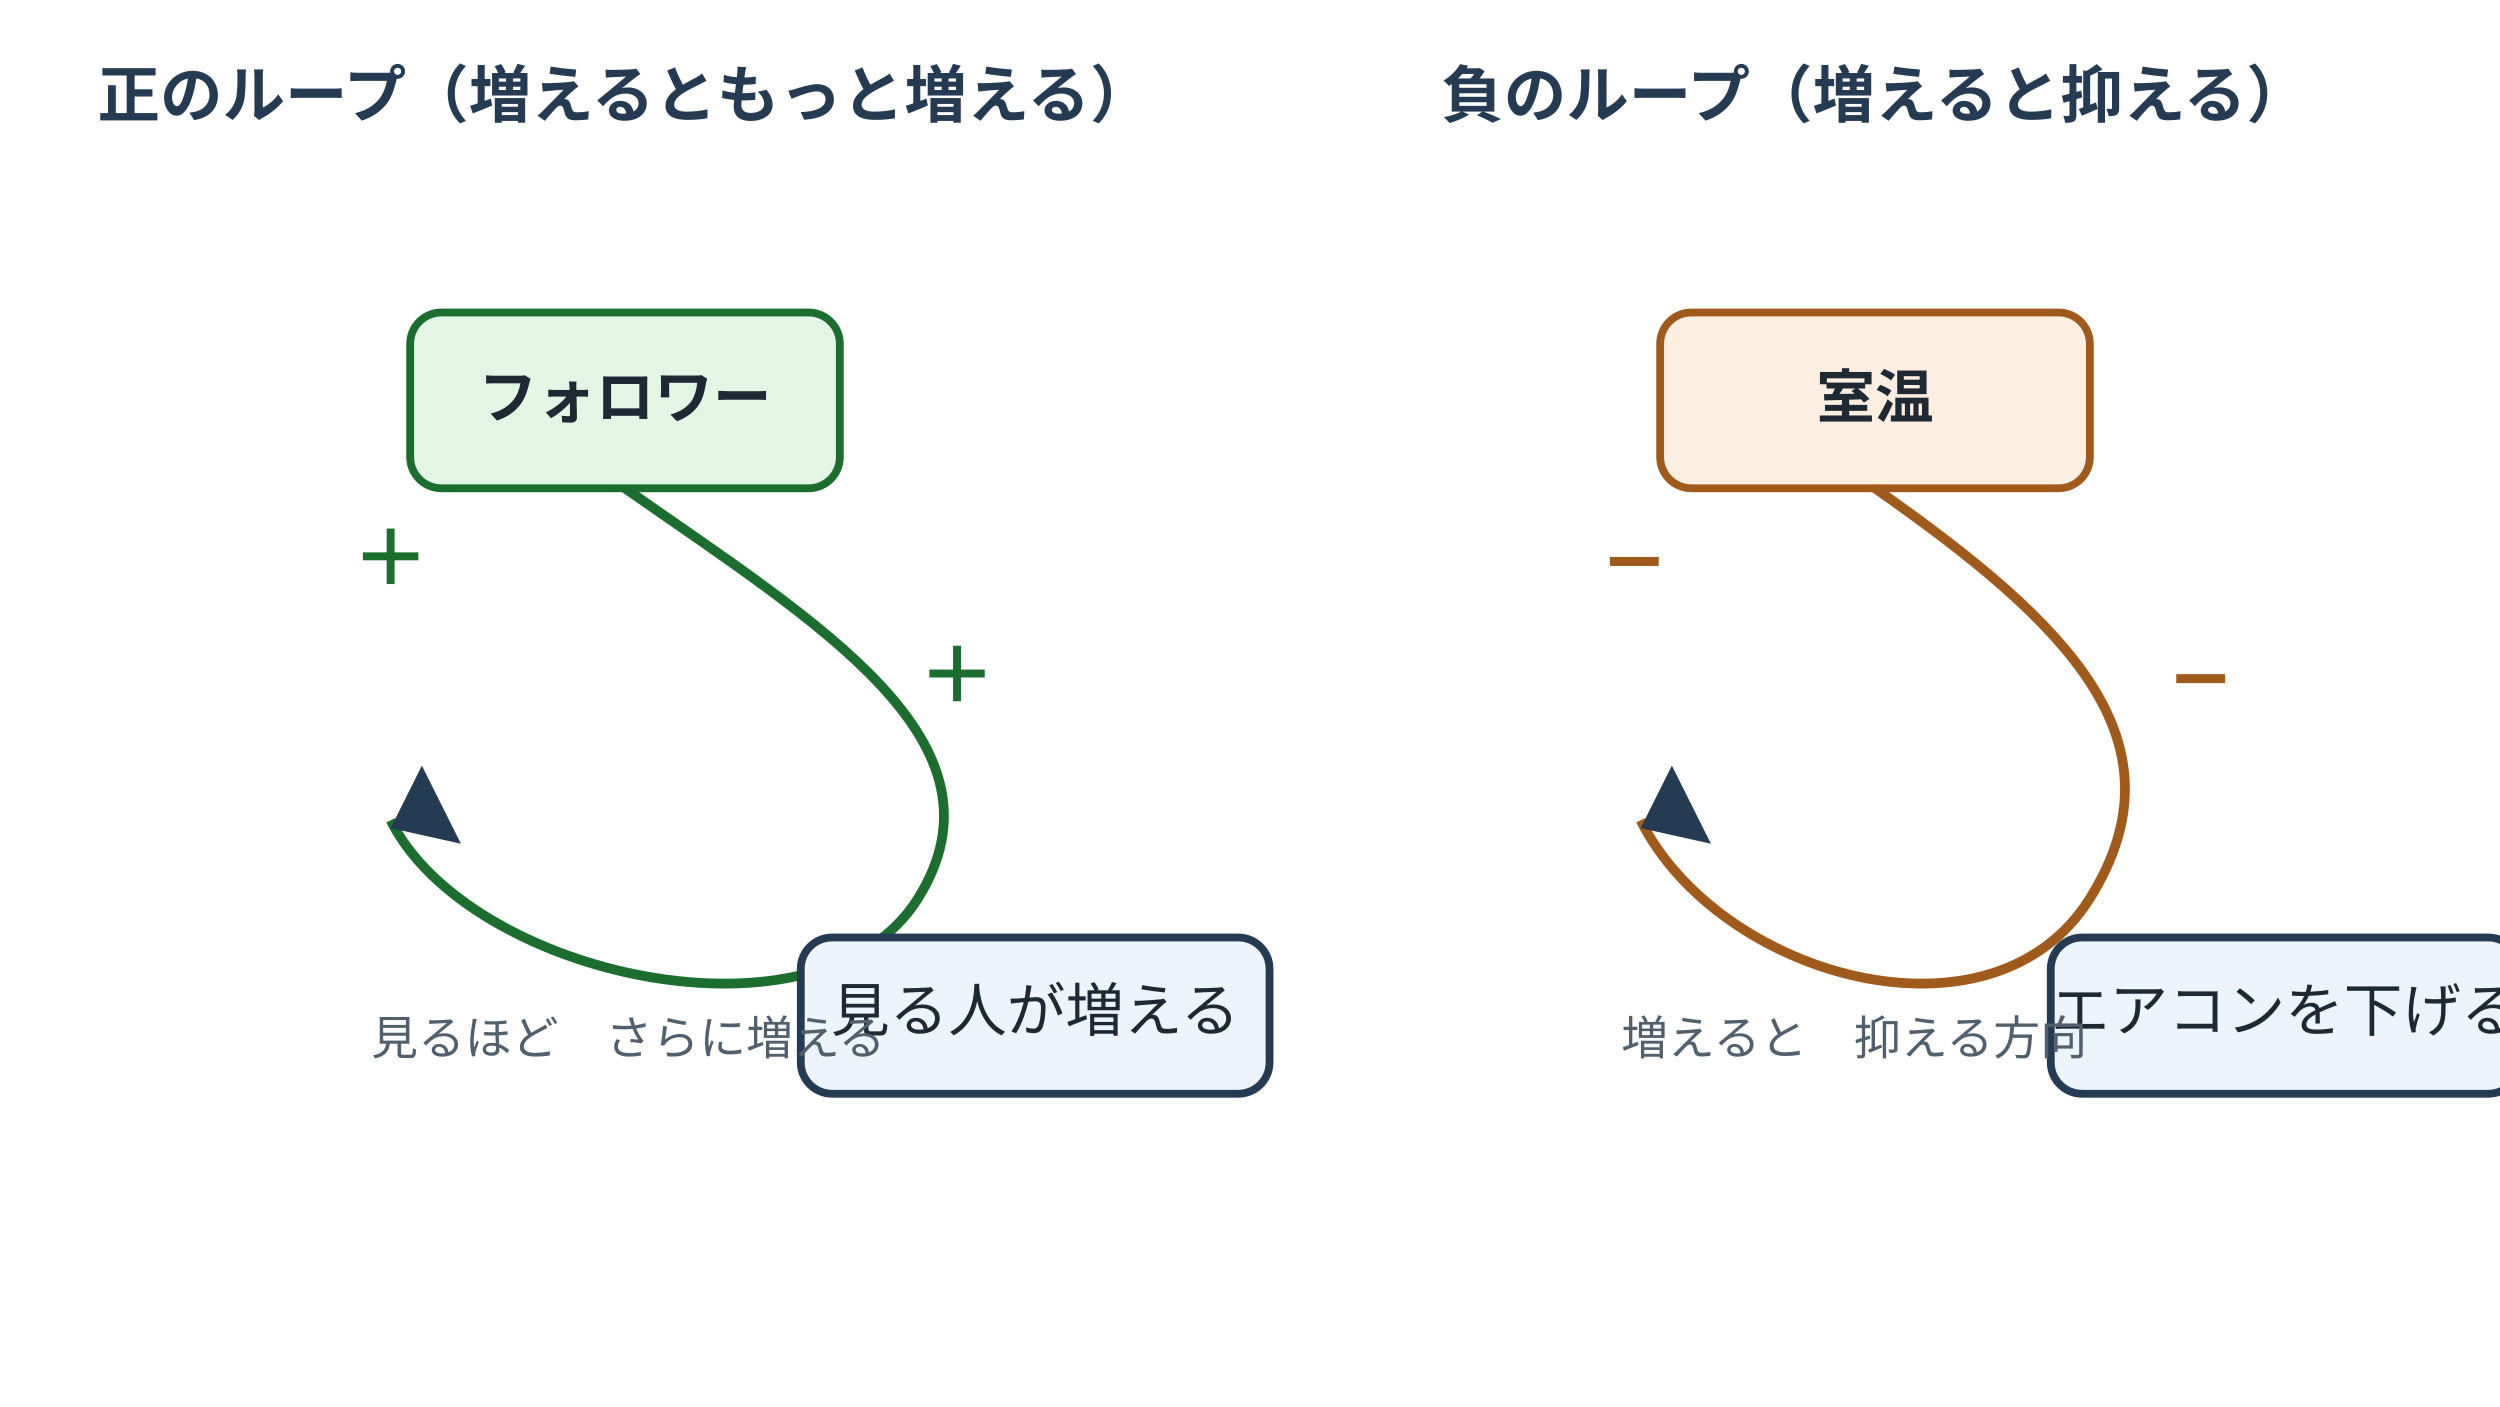
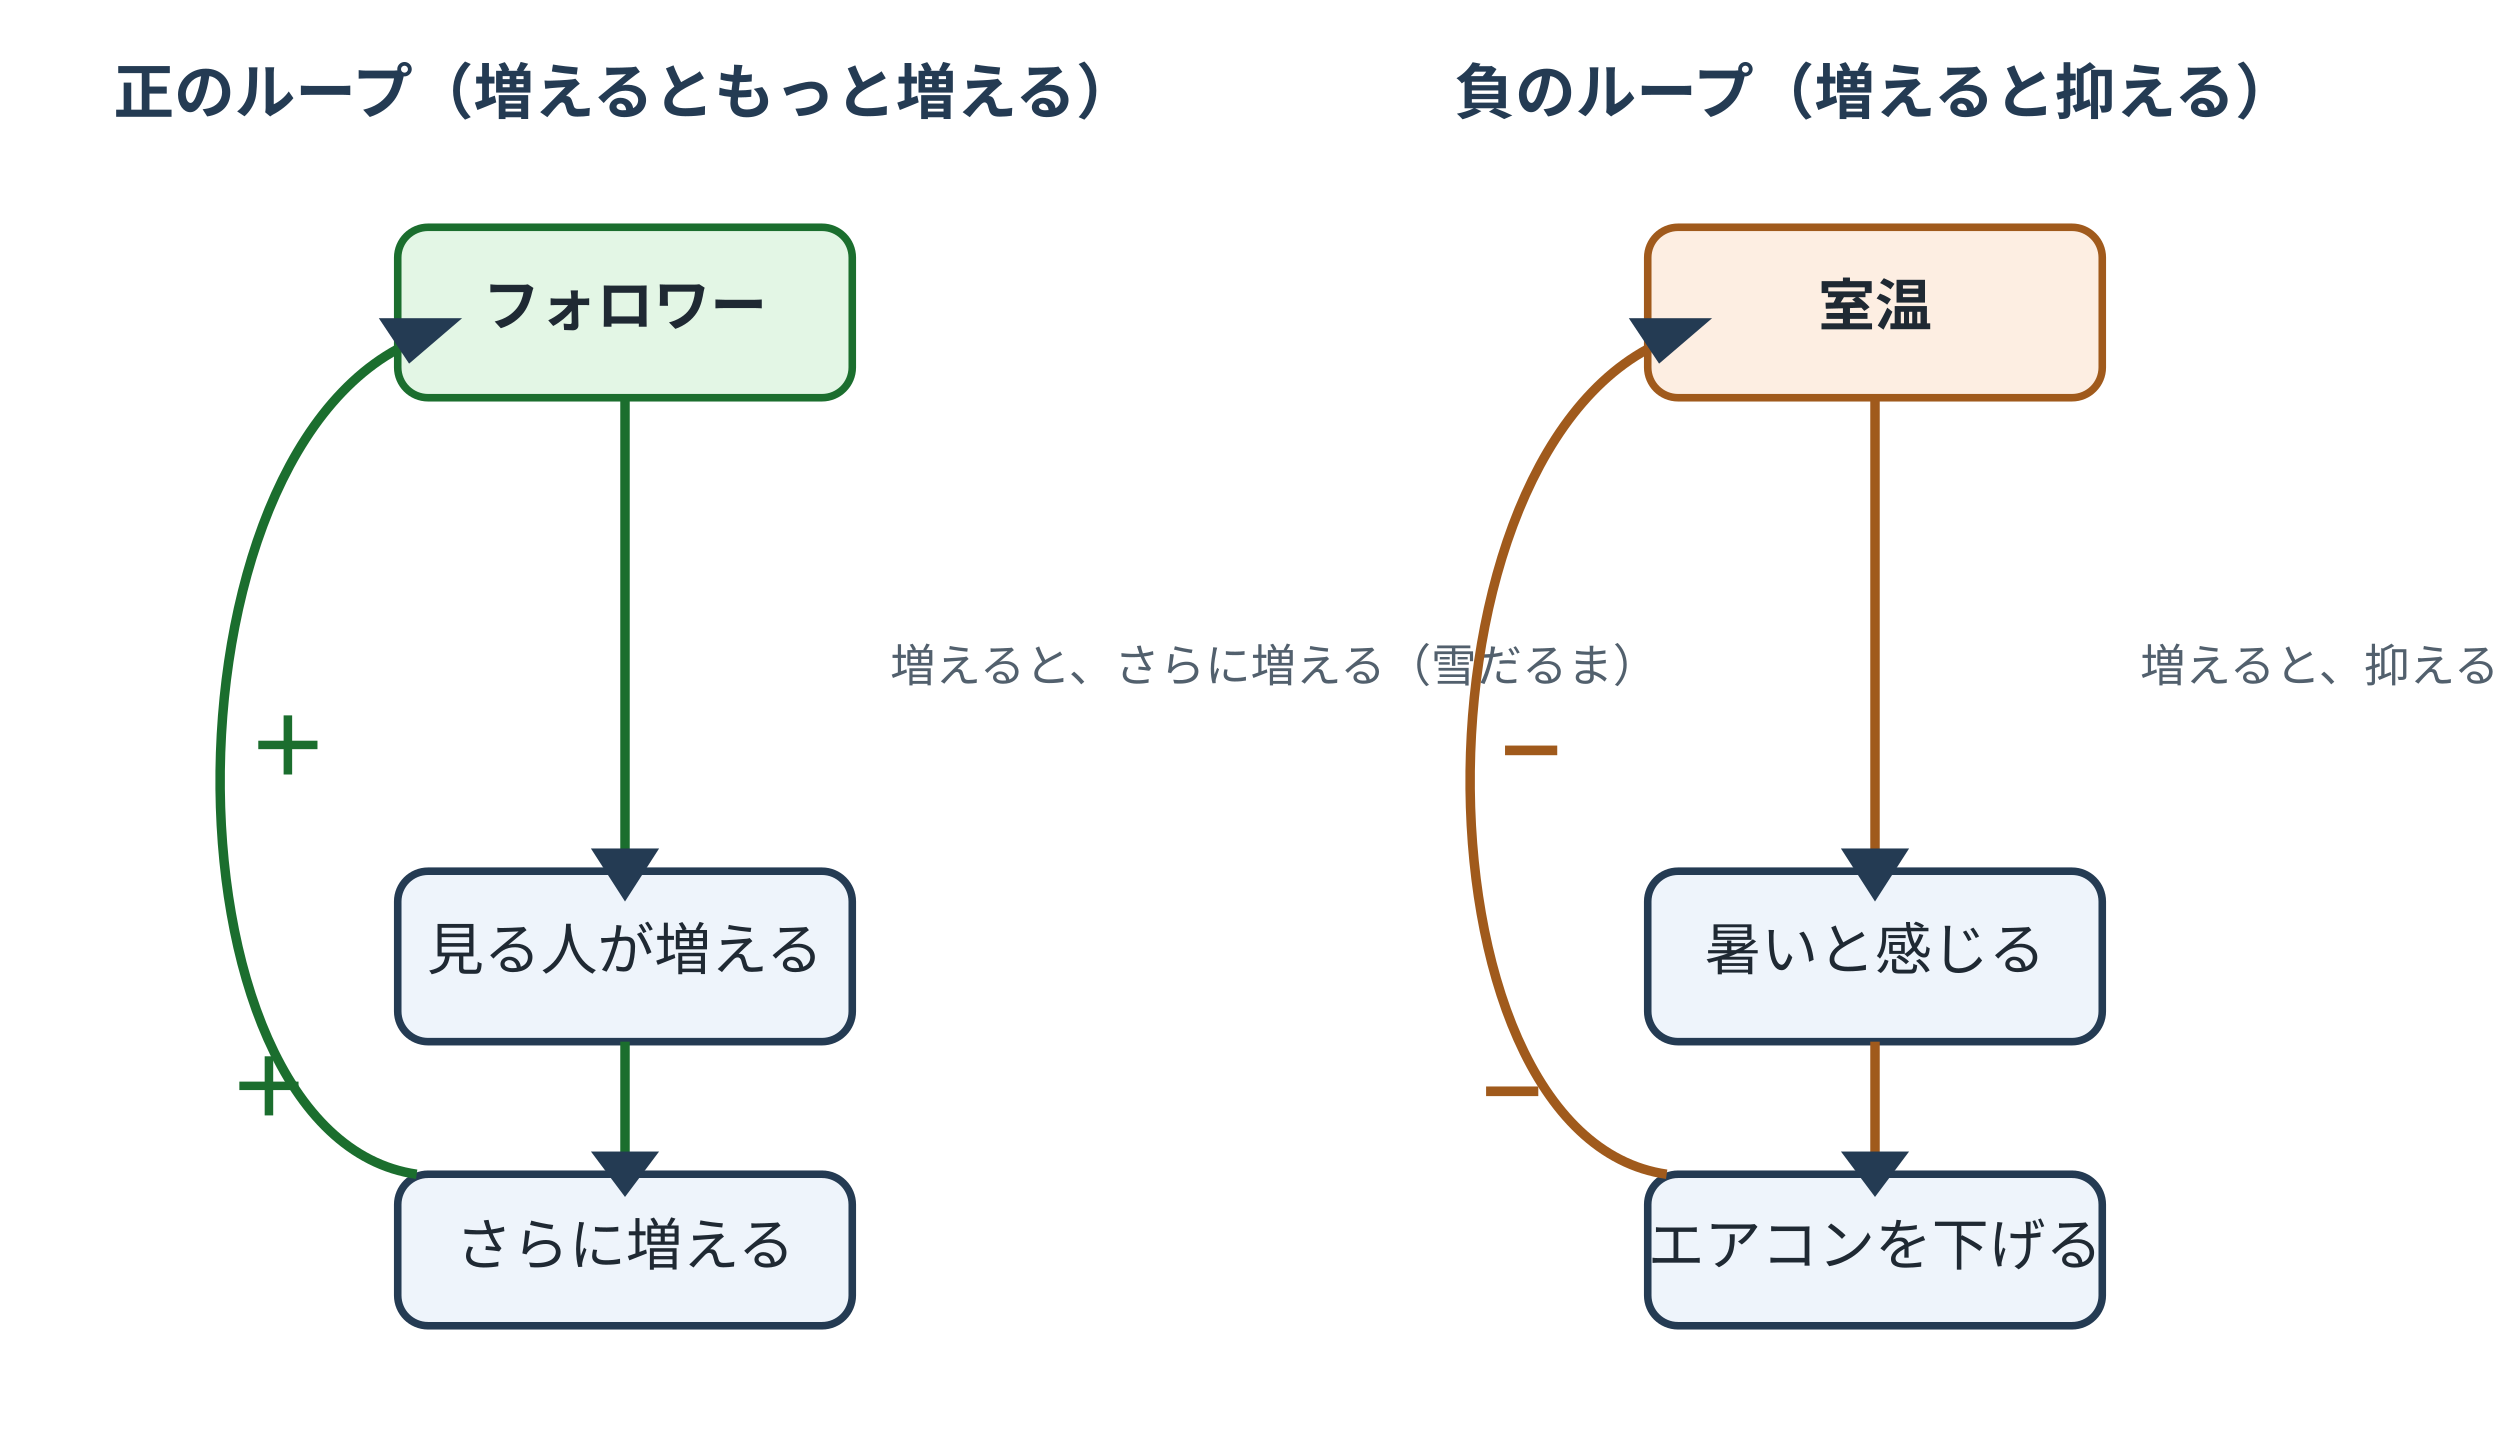
- <svg xmlns="http://www.w3.org/2000/svg" width="640" height="360" viewBox="0 0 640 360" role="img" aria-label="正のループ（増えるともっと増える）と負のループ（増えると抑える）">
+ <svg xmlns="http://www.w3.org/2000/svg" width="660" height="380" viewBox="0 0 660 380" role="img" aria-label="正のループ（増えるともっと増える）と負のループ（増えると抑える）">
  <style>
-     .box { fill: #eef4fb; stroke: #243b53; stroke-width: 2; rx: 8; }
-     .box-green { fill: #e3f6e5; stroke: #1b6e2e; stroke-width: 2; rx: 8; }
-     .box-orange { fill: #fdeee2; stroke: #a05a1c; stroke-width: 2; rx: 8; }
-     .loop { stroke: #243b53; stroke-width: 2.5; fill: none; }
-     .loop-green { stroke: #1b6e2e; stroke-width: 2.5; fill: none; }
-     .loop-orange { stroke: #a05a1c; stroke-width: 2.5; fill: none; }
+     .node-green { fill: #e3f6e5; stroke: #1b6e2e; stroke-width: 2; rx: 8; }
+     .node-orange { fill: #fdeee2; stroke: #a05a1c; stroke-width: 2; rx: 8; }
+     .node-mid { fill: #eef4fb; stroke: #243b53; stroke-width: 2; rx: 8; }
+     .edge { stroke: #243b53; stroke-width: 2.5; fill: none; }
+     .edge-green { stroke: #1b6e2e; stroke-width: 2.5; fill: none; }
+     .edge-orange { stroke: #a05a1c; stroke-width: 2.5; fill: none; }
    .arrow { fill: #243b53; }
    .label { font-family: "Yu Gothic UI", sans-serif; font-size: 15px; fill: #1f2933; }
    .label-small { font-family: "Yu Gothic UI", sans-serif; font-size: 12px; fill: #52606d; }
-     .plus { font-family: "Yu Gothic UI", sans-serif; font-size: 20px; font-weight: bold; fill: #1b6e2e; }
-     .minus { font-family: "Yu Gothic UI", sans-serif; font-size: 20px; font-weight: bold; fill: #a05a1c; }
    .title { font-family: "Yu Gothic UI", sans-serif; font-size: 16px; font-weight: bold; fill: #243b53; }
+     .plus { font-family: "Yu Gothic UI", sans-serif; font-size: 22px; font-weight: bold; fill: #1b6e2e; }
+     .minus { font-family: "Yu Gothic UI", sans-serif; font-size: 22px; font-weight: bold; fill: #a05a1c; }
  </style>
-   <text x="160" y="30" class="title" text-anchor="middle">正のループ（増えるともっと増える）</text>
-   <rect x="105" y="80" width="110" height="45" class="box-green" />
-   <text x="160" y="107" class="label" text-anchor="middle" font-weight="bold">フォロワー</text>
-   <path d="M 160 125 C 210 160, 260 190, 235 230 S 120 250, 100 210" class="loop-green" />
-   <polygon points="108,196 118,216 100,212" class="arrow" />
-   <rect x="205" y="240" width="120" height="40" class="box" />
-   <text x="265" y="264" class="label" text-anchor="middle">見る人が増える</text>
-   <text x="235" y="180" class="plus">＋</text>
-   <text x="90" y="150" class="plus">＋</text>
-   <text x="95" y="270" class="label-small">見るほど　さらに増える</text>
-   <text x="480" y="30" class="title" text-anchor="middle">負のループ（増えると抑える）</text>
-   <rect x="425" y="80" width="110" height="45" class="box-orange" />
-   <text x="480" y="107" class="label" text-anchor="middle" font-weight="bold">室温</text>
-   <path d="M 480 125 C 530 160, 560 190, 535 230 S 440 250, 420 210" class="loop-orange" />
-   <polygon points="428,196 438,216 420,212" class="arrow" />
-   <rect x="525" y="240" width="120" height="40" class="box" />
-   <text x="585" y="264" class="label" text-anchor="middle">エアコンを下げる</text>
-   <text x="555" y="180" class="minus">−</text>
-   <text x="410" y="150" class="minus">−</text>
-   <text x="415" y="270" class="label-small">増えると　抑える方向</text>
+   <text x="165" y="30" class="title" text-anchor="middle">正のループ（増えるともっと増える）</text>
+   <g data-node="followers">
+     <rect x="105" y="60" width="120" height="45" class="node-green" />
+     <text x="165" y="86" class="label" text-anchor="middle" font-weight="bold">フォロワー</text>
+   </g>
+   <g data-node="viewers">
+     <rect x="105" y="230" width="120" height="45" class="node-mid" />
+     <text x="165" y="256" class="label" text-anchor="middle">見る人が増える</text>
+   </g>
+   <g data-node="grow">
+     <rect x="105" y="310" width="120" height="40" class="node-mid" />
+     <text x="165" y="334" class="label" text-anchor="middle">さらに増える</text>
+   </g>
+   <g data-edge="followers-&gt;viewers">
+     <path class="edge-green" d="M 165 105 L 165 228" />
+     <polygon class="arrow" points="165,238 156,224 174,224" />
+   </g>
+   <g data-edge="viewers-&gt;grow">
+     <path class="edge-green" d="M 165 275 L 165 308" />
+     <polygon class="arrow" points="165,316 156,304 174,304" />
+   </g>
+   <g data-edge="grow-&gt;followers">
+     <path class="edge-green" d="M 110 310 C 40 300, 40 110, 115 88" />
+     <polygon class="arrow" points="122,84 108,96 100,84" />
+   </g>
+   <text x="65" y="205" class="plus">＋</text>
+   <text x="60" y="295" class="plus">＋</text>
+   <text x="235" y="180" class="label-small">増えると、さらに増える（雪だるま）</text>
+   <text x="495" y="30" class="title" text-anchor="middle">負のループ（増えると抑える）</text>
+   <g data-node="temp">
+     <rect x="435" y="60" width="120" height="45" class="node-orange" />
+     <text x="495" y="86" class="label" text-anchor="middle" font-weight="bold">室温</text>
+   </g>
+   <g data-node="hot">
+     <rect x="435" y="230" width="120" height="45" class="node-mid" />
+     <text x="495" y="256" class="label" text-anchor="middle">暑いと感じる</text>
+   </g>
+   <g data-node="ac">
+     <rect x="435" y="310" width="120" height="40" class="node-mid" />
+     <text x="495" y="334" class="label" text-anchor="middle">エアコンを下げる</text>
+   </g>
+   <g data-edge="temp-&gt;hot">
+     <path class="edge-orange" d="M 495 105 L 495 228" />
+     <polygon class="arrow" points="495,238 486,224 504,224" />
+   </g>
+   <g data-edge="hot-&gt;ac">
+     <path class="edge-orange" d="M 495 275 L 495 308" />
+     <polygon class="arrow" points="495,316 486,304 504,304" />
+   </g>
+   <g data-edge="ac-&gt;temp">
+     <path class="edge-orange" d="M 440 310 C 370 300, 370 110, 445 88" />
+     <polygon class="arrow" points="452,84 438,96 430,84" />
+   </g>
+   <text x="395" y="205" class="minus">−</text>
+   <text x="390" y="295" class="minus">−</text>
+   <text x="565" y="180" class="label-small">増えると、抑える方向（バランス）</text>
</svg>
